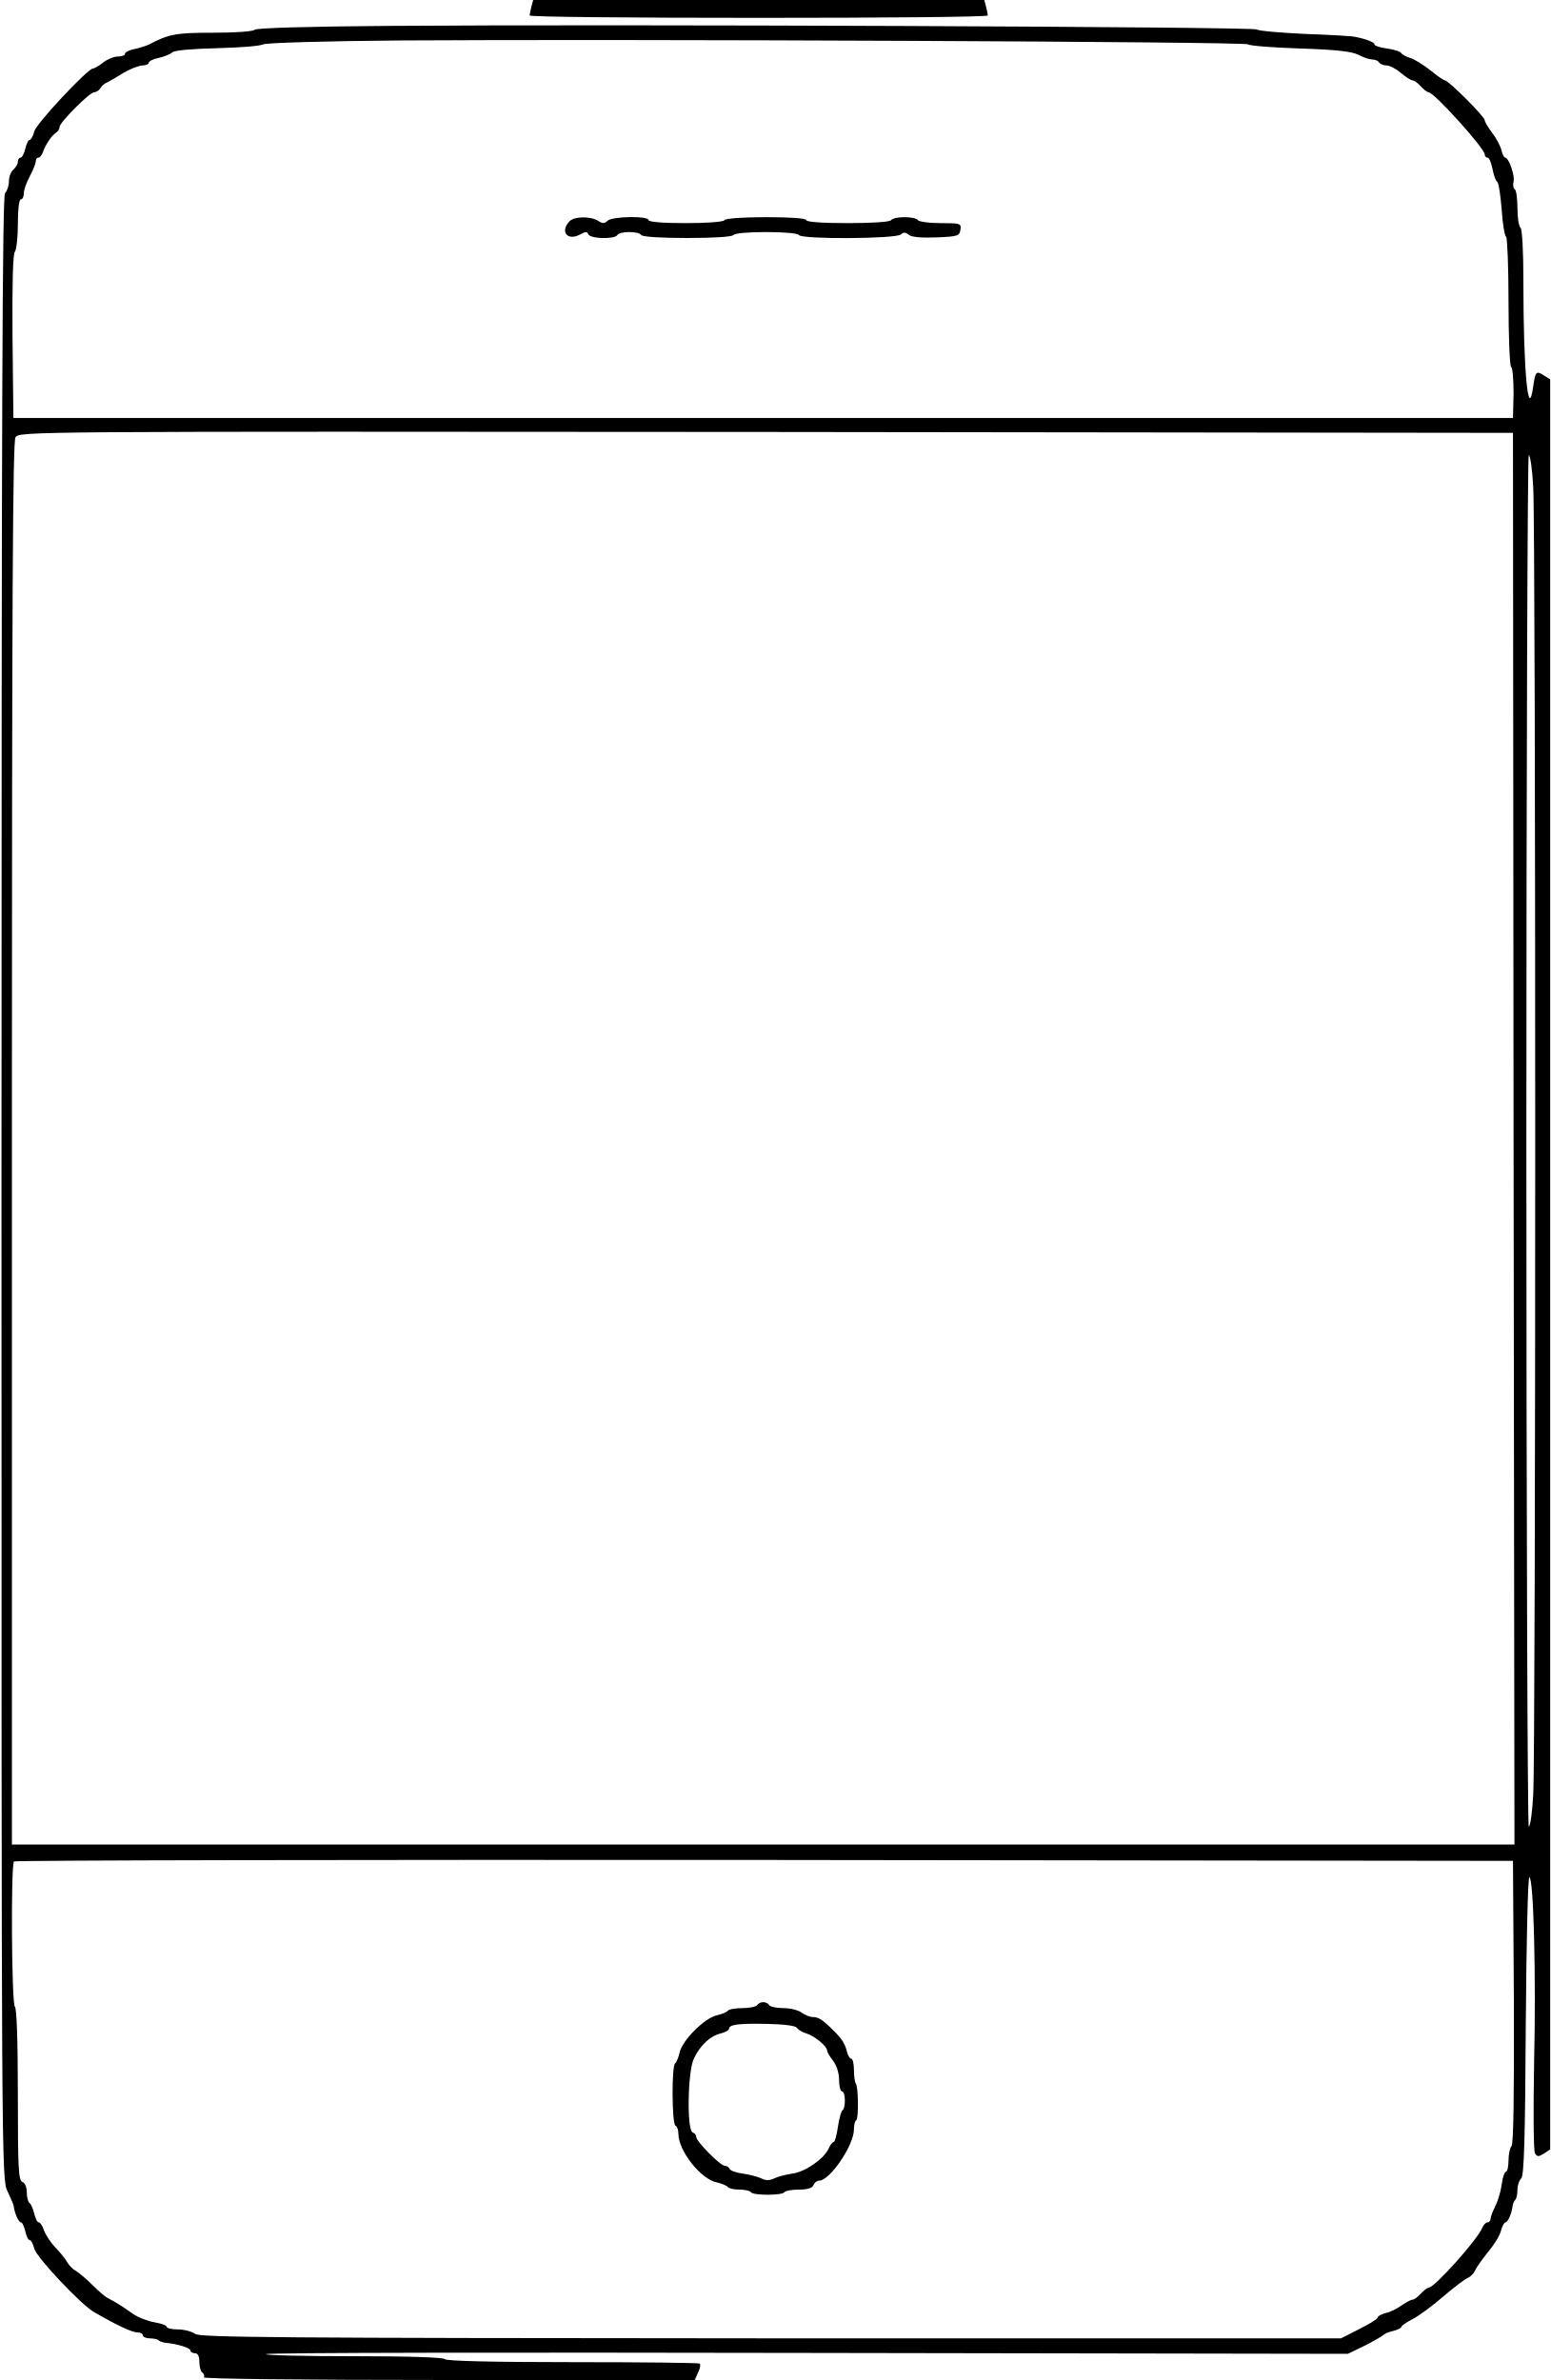
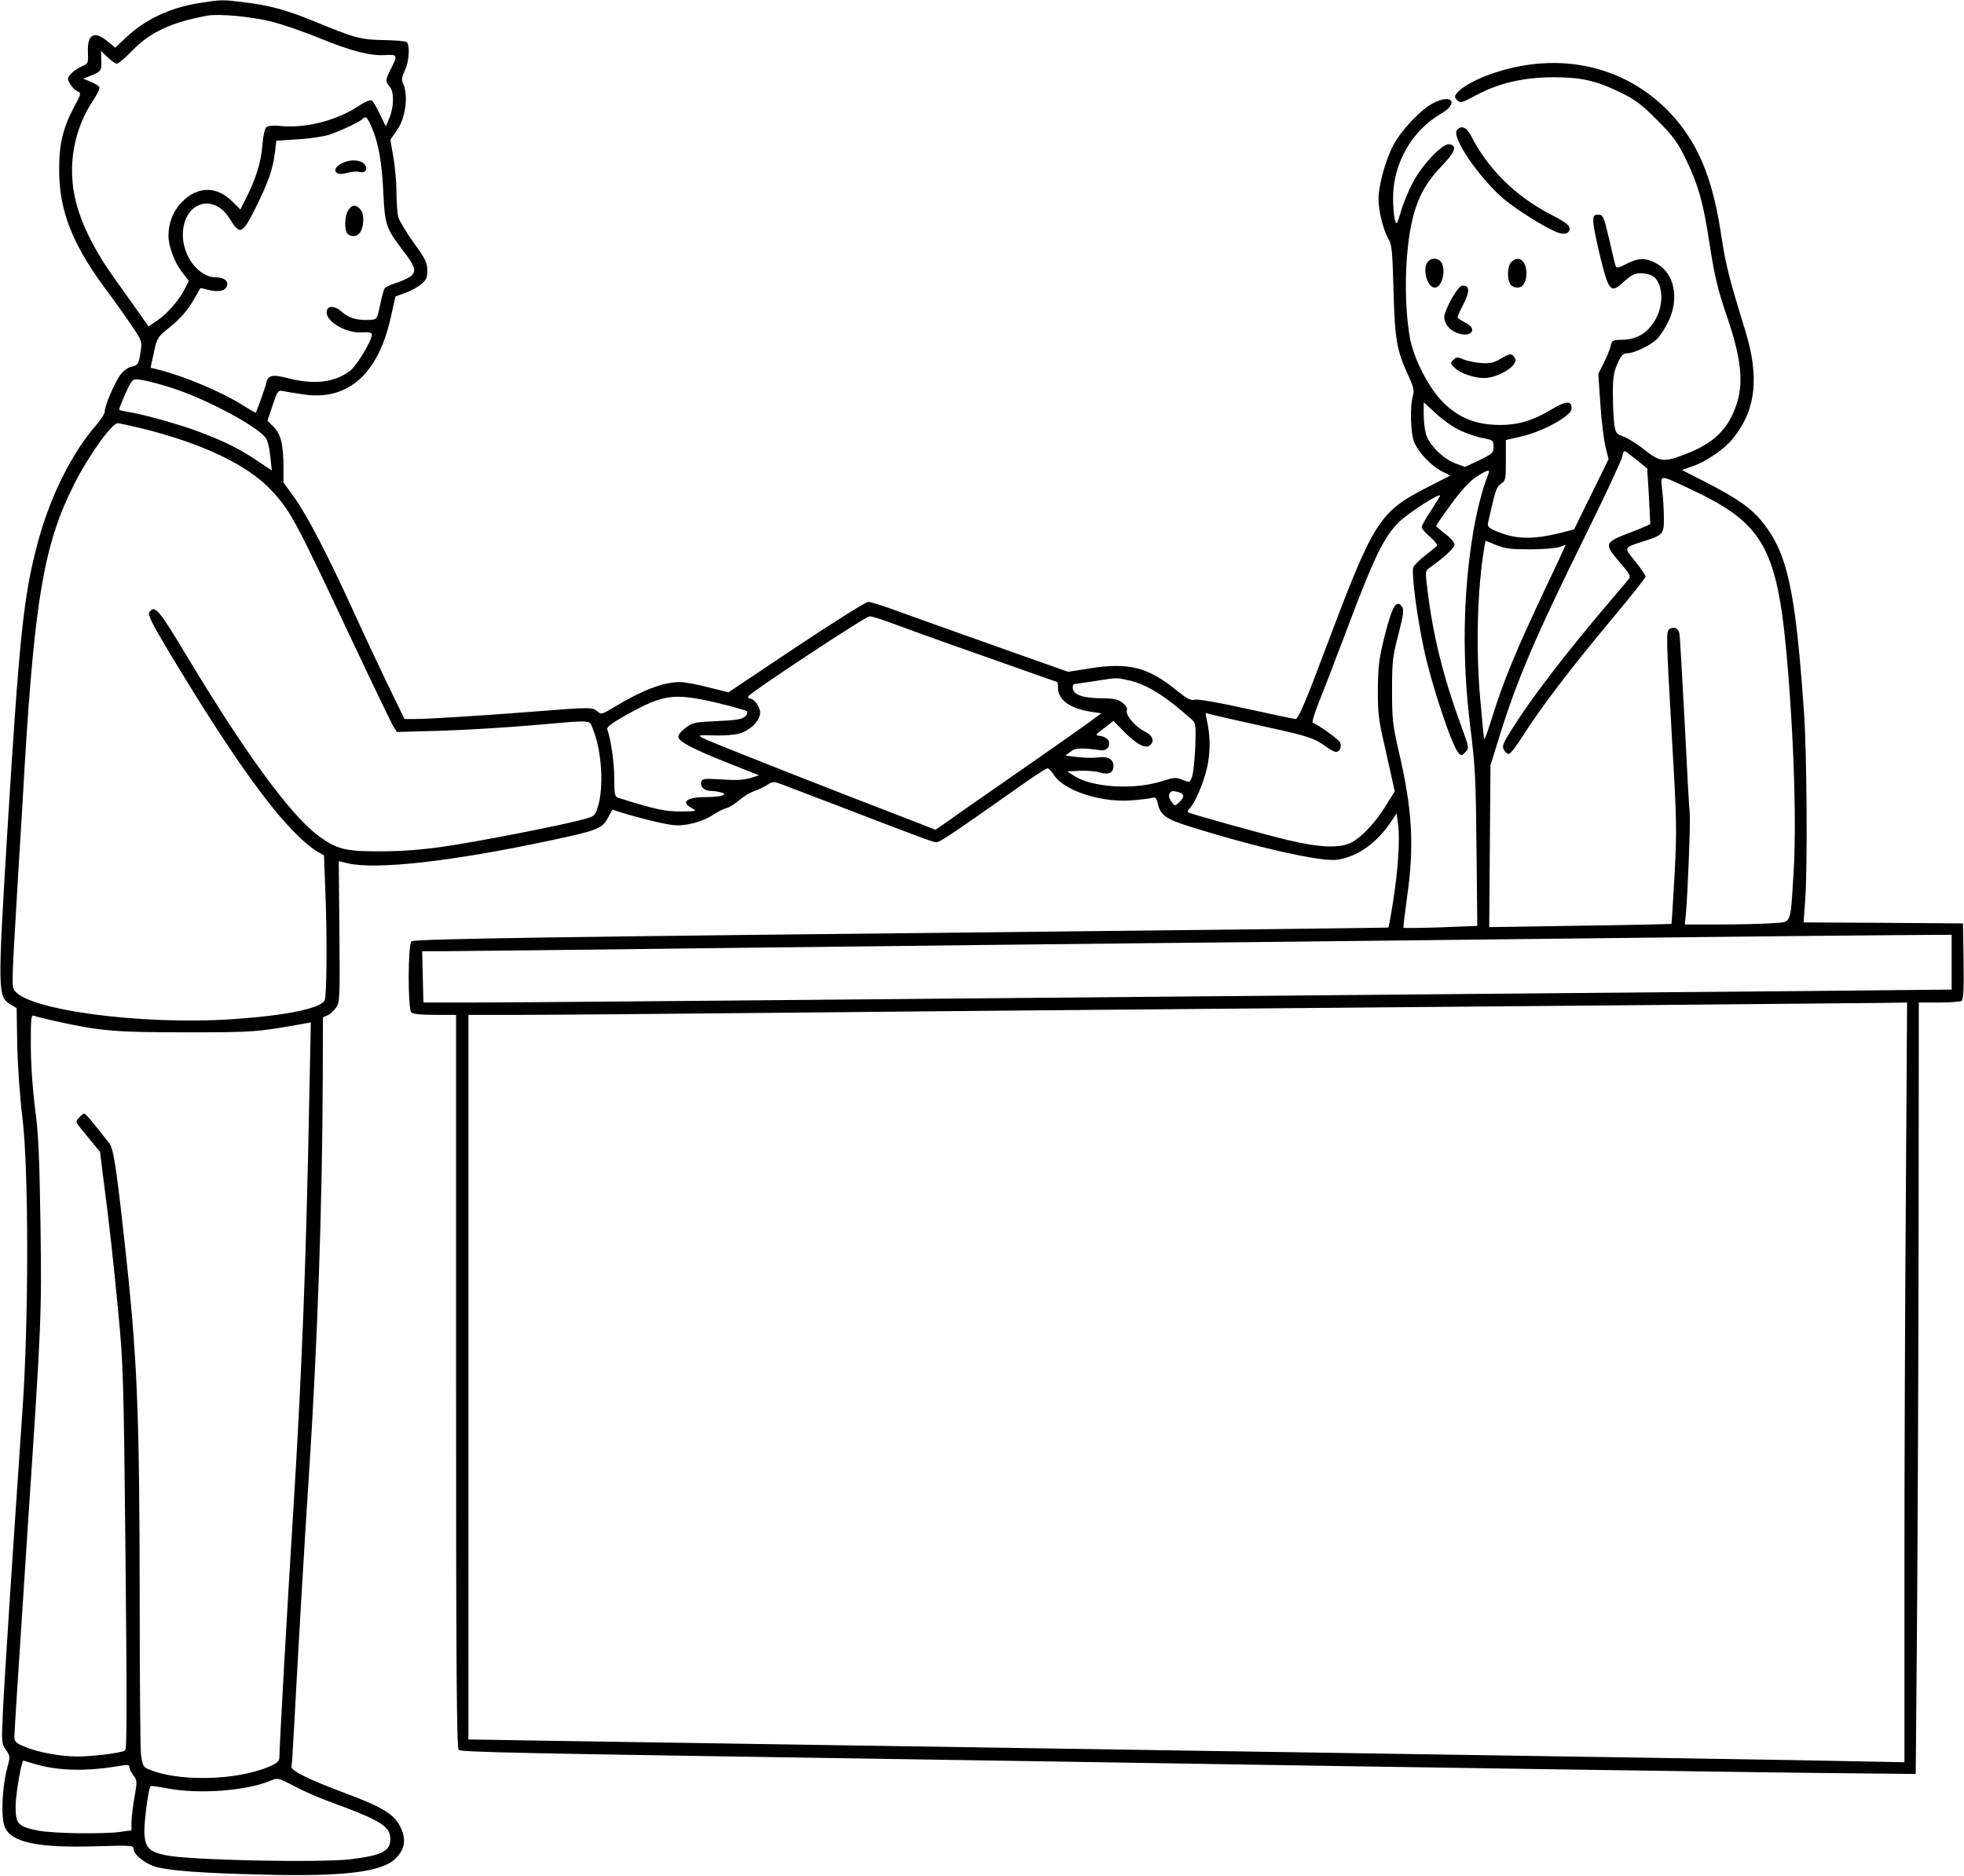
- <svg xmlns="http://www.w3.org/2000/svg" version="1.0" width="521pt" height="800pt" viewBox="0 0 521 800" preserveAspectRatio="xMidYMid meet">
-   <g transform="translate(0,800) scale(0.1,-0.1)" fill="#000000" stroke="none">
-     <path d="M1786 7978 c-3 -13 -6 -26 -6 -30 0 -5 347 -8 770 -8 424 0 770 3 770 8 0 4 -3 17 -6 30 l-6 22 -758 0 -758 0 -6 -22z" />
-     <path d="M1310 7913 c-275 -2 -448 -7 -454 -13 -6 -6 -67 -10 -139 -10 -125 0 -149 -4 -217 -40 -9 -4 -30 -11 -48 -15 -18 -3 -32 -11 -32 -16 0 -5 -11 -9 -24 -9 -13 0 -35 -9 -49 -20 -14 -11 -29 -20 -34 -20 -18 0 -192 -186 -198 -212 -4 -16 -11 -28 -15 -28 -5 0 -11 -13 -15 -30 -4 -16 -11 -30 -16 -30 -5 0 -9 -6 -9 -14 0 -7 -7 -19 -15 -26 -8 -7 -15 -24 -15 -39 0 -15 -6 -33 -13 -40 -9 -9 -12 -692 -12 -3344 0 -3284 0 -3333 20 -3372 10 -22 20 -44 21 -50 3 -25 17 -55 24 -55 5 0 11 -14 15 -30 4 -17 10 -30 15 -30 5 0 11 -13 15 -28 6 -28 159 -191 203 -215 73 -42 126 -67 143 -67 10 0 19 -4 19 -10 0 -5 11 -10 23 -10 13 0 27 -3 31 -7 3 -4 14 -7 24 -8 39 -4 82 -17 82 -26 0 -5 7 -9 15 -9 10 0 15 -10 15 -29 0 -17 5 -33 10 -36 6 -4 8 -11 5 -16 -4 -5 313 -9 822 -9 l828 0 11 25 c7 13 9 26 6 30 -3 3 -196 5 -428 5 -271 0 -425 4 -429 10 -4 6 -117 10 -307 10 -166 0 -298 3 -294 7 4 5 824 6 1822 4 l1814 -3 58 28 c31 16 59 32 62 36 3 3 18 10 33 13 15 4 27 10 27 14 0 3 17 15 38 26 20 10 66 44 102 75 36 31 73 59 83 63 9 4 20 15 24 24 4 10 24 38 44 63 21 25 41 57 44 73 4 15 11 27 15 27 8 0 22 33 24 57 1 6 5 15 9 19 4 4 7 19 7 34 0 14 6 32 13 38 9 10 13 130 15 512 2 275 7 500 12 500 14 0 23 -326 16 -625 -3 -161 -2 -296 3 -303 7 -12 12 -12 30 -1 l21 14 0 2975 0 2975 -21 13 c-26 17 -29 13 -36 -37 -17 -122 -33 54 -33 350 0 108 -4 180 -10 184 -5 3 -10 33 -10 65 0 32 -4 61 -9 64 -5 3 -7 15 -4 26 5 19 -16 80 -28 80 -4 0 -10 12 -13 26 -4 15 -18 41 -32 59 -13 17 -24 36 -24 41 0 12 -122 134 -134 134 -4 0 -26 15 -49 34 -23 18 -53 37 -67 41 -14 4 -28 12 -31 17 -3 5 -25 12 -48 15 -22 3 -41 9 -41 13 0 8 -29 19 -65 26 -11 3 -87 7 -170 10 -82 4 -155 10 -161 15 -11 9 -2164 18 -2914 12z m2884 -62 c6 -5 85 -11 176 -14 122 -4 173 -10 195 -21 17 -9 38 -16 47 -16 9 0 20 -4 23 -10 3 -5 15 -10 25 -10 10 0 32 -11 48 -25 17 -14 34 -25 39 -25 6 0 18 -9 28 -20 10 -11 22 -20 26 -20 19 0 189 -189 189 -209 0 -6 4 -11 10 -11 5 0 12 -17 16 -37 4 -21 11 -41 16 -44 5 -3 11 -45 15 -93 3 -48 10 -89 15 -92 4 -3 8 -101 8 -219 0 -118 4 -216 9 -219 5 -3 8 -43 8 -89 l-2 -82 -2520 0 -2520 0 -3 274 c-1 176 1 278 8 285 5 5 10 47 10 93 0 49 4 83 10 83 6 0 10 9 10 20 0 11 9 37 20 57 11 21 20 43 20 50 0 7 4 13 9 13 5 0 11 8 15 18 8 24 29 56 43 65 7 4 13 13 13 20 0 15 101 117 117 117 6 0 16 6 20 13 4 8 15 17 23 20 8 4 33 18 55 32 22 13 50 24 63 25 12 0 22 4 22 9 0 5 15 13 32 16 18 4 39 12 47 19 8 7 68 12 150 14 75 2 145 7 156 13 12 5 205 11 460 13 744 5 2838 -4 2849 -13z m893 -3678 l3 -2373 -2525 0 -2525 0 0 2355 c0 1863 3 2359 12 2375 13 20 24 20 2523 18 l2510 -3 2 -2372z m66 2190 c9 -139 9 -4257 0 -4396 -3 -59 -10 -107 -15 -107 -4 0 -8 1037 -8 2305 0 1268 4 2305 8 2305 5 0 12 -48 15 -107z m-65 -5092 c1 -310 -1 -478 -8 -485 -5 -5 -10 -27 -10 -48 0 -21 -4 -38 -9 -38 -4 0 -11 -19 -14 -43 -3 -24 -13 -56 -21 -72 -9 -17 -16 -36 -16 -42 0 -7 -5 -13 -10 -13 -6 0 -14 -8 -18 -18 -16 -40 -161 -202 -181 -202 -4 0 -16 -9 -26 -20 -10 -11 -22 -20 -28 -20 -5 0 -21 -9 -36 -19 -15 -11 -39 -23 -54 -26 -15 -4 -27 -11 -27 -15 0 -5 -28 -22 -62 -39 l-61 -31 -1916 0 c-1669 1 -1919 3 -1935 15 -11 8 -37 15 -58 15 -21 0 -38 4 -38 9 0 5 -19 11 -41 15 -23 4 -56 17 -73 29 -32 23 -61 41 -85 53 -8 4 -31 24 -50 43 -20 20 -45 41 -55 47 -11 6 -24 19 -30 30 -6 10 -20 28 -31 40 -25 25 -44 54 -51 77 -4 9 -10 17 -14 17 -5 0 -11 13 -15 30 -4 16 -11 32 -16 35 -5 4 -9 20 -9 36 0 17 -6 32 -15 35 -13 5 -15 47 -15 294 0 182 -4 291 -10 295 -11 7 -14 477 -3 488 3 4 1138 6 2522 5 l2516 -3 3 -474z" />
-     <path d="M1913 7255 c-31 -34 -6 -65 35 -44 20 11 26 11 29 2 6 -16 89 -18 98 -3 3 6 21 10 40 10 19 0 37 -4 40 -10 4 -6 67 -10 155 -10 88 0 151 4 155 10 3 6 52 10 110 10 58 0 107 -4 110 -10 9 -15 328 -13 343 2 8 8 15 8 26 -1 9 -8 42 -11 93 -9 72 3 78 5 81 26 3 21 0 22 -67 22 -38 0 -73 5 -76 10 -3 6 -24 10 -45 10 -21 0 -42 -4 -45 -10 -4 -6 -63 -10 -146 -10 -86 0 -139 4 -139 10 0 6 -51 10 -134 10 -79 0 -137 -4 -141 -10 -4 -6 -58 -10 -131 -10 -76 0 -124 4 -124 10 0 15 -123 13 -138 -2 -10 -10 -17 -10 -32 0 -26 16 -82 15 -97 -3z" />
-     <path d="M2545 1260 c-3 -5 -26 -10 -50 -10 -24 0 -46 -4 -49 -9 -3 -4 -19 -11 -36 -15 -41 -8 -118 -85 -126 -126 -4 -17 -11 -33 -15 -36 -12 -7 -11 -201 1 -209 6 -3 10 -15 10 -27 0 -58 76 -154 130 -164 17 -4 33 -11 36 -15 3 -5 20 -9 39 -9 19 0 36 -4 39 -9 7 -11 105 -11 112 0 3 5 25 9 49 9 29 0 45 5 49 15 3 8 11 15 19 15 36 0 117 119 117 172 0 15 3 29 8 31 8 6 7 116 -2 124 -3 4 -6 24 -6 45 0 21 -4 38 -9 38 -5 0 -12 12 -15 26 -7 26 -17 42 -48 72 -32 32 -47 42 -66 42 -10 0 -27 7 -38 15 -10 8 -38 15 -61 15 -23 0 -45 5 -48 10 -3 6 -12 10 -20 10 -8 0 -17 -4 -20 -10z m133 -76 c4 -6 18 -15 32 -19 27 -8 70 -43 70 -58 0 -5 9 -20 20 -34 12 -16 20 -41 20 -64 0 -22 5 -39 10 -39 12 0 13 -57 1 -64 -4 -3 -11 -28 -15 -56 -4 -27 -10 -50 -14 -50 -4 0 -12 -10 -17 -22 -16 -35 -78 -78 -121 -84 -21 -3 -49 -10 -61 -16 -17 -8 -29 -8 -45 0 -13 6 -41 13 -63 16 -22 3 -41 10 -43 16 -2 5 -9 10 -16 10 -15 0 -96 82 -96 97 0 6 -5 13 -12 15 -20 7 -17 205 4 248 21 45 55 77 91 85 15 4 27 11 27 15 0 15 32 19 128 17 55 -1 96 -6 100 -13z" />
+ <svg xmlns="http://www.w3.org/2000/svg" version="1.0" width="956pt" height="913pt" viewBox="0 0 956 913" preserveAspectRatio="xMidYMid meet">
+   <g transform="translate(0,913) scale(0.1,-0.1)" fill="#000000" stroke="none">
+     <path d="M969 9115 c-141 -22 -263 -80 -356 -168 l-52 -49 -38 31 c-65 54 -99 34 -95 -55 2 -52 1 -54 -30 -67 -18 -8 -42 -24 -53 -36 -18 -21 -18 -25 -4 -49 8 -15 24 -31 35 -36 21 -9 20 -11 -17 -80 -53 -100 -72 -180 -71 -306 0 -192 63 -355 218 -566 49 -65 110 -152 137 -192 46 -68 49 -75 42 -119 -9 -65 -13 -71 -46 -78 -16 -4 -40 -21 -52 -38 -29 -39 -77 -151 -77 -179 0 -11 -18 -40 -40 -65 -121 -138 -229 -355 -289 -585 -67 -254 -87 -448 -146 -1408 -47 -773 -46 -791 17 -830 l29 -17 3 -179 c2 -100 13 -256 25 -354 31 -249 31 -985 1 -1415 -47 -683 -90 -1341 -96 -1481 -7 -146 -6 -153 15 -182 21 -30 21 -33 6 -89 -25 -91 -31 -240 -12 -286 32 -76 162 -103 450 -94 163 5 177 4 177 -12 0 -27 53 -71 105 -87 67 -20 228 -32 525 -39 394 -10 579 12 646 79 45 45 52 92 24 151 -31 63 -84 97 -263 164 -188 70 -273 113 -268 132 2 8 7 91 12 184 19 352 50 893 74 1255 40 617 64 1297 66 1901 l1 307 23 10 c13 6 32 24 42 39 17 25 18 54 15 369 l-3 342 43 -10 c136 -33 508 9 973 108 242 51 265 60 293 111 l23 42 47 -15 c90 -28 197 -54 248 -60 60 -7 145 15 200 53 19 12 45 25 59 29 13 3 41 20 62 38 21 18 54 38 73 45 19 6 48 20 64 30 29 19 30 19 90 -4 34 -13 138 -53 231 -88 413 -159 488 -187 502 -187 18 0 77 40 432 290 55 39 104 70 110 70 6 0 21 -16 33 -35 49 -74 228 -132 373 -121 44 3 90 9 102 12 17 5 22 1 28 -25 13 -59 38 -78 162 -116 326 -102 635 -171 712 -160 100 15 193 81 264 188 l25 38 8 -57 c9 -74 -2 -232 -26 -379 -10 -64 -20 -118 -22 -120 -2 -1 -714 -10 -1583 -19 -2459 -26 -3158 -36 -3172 -48 -18 -14 -18 -329 -1 -346 8 -8 48 -12 115 -12 l103 0 0 -1784 c0 -1430 3 -1786 13 -1794 12 -11 332 -17 1972 -42 374 -6 950 -15 1280 -20 1265 -21 3159 -49 3545 -52 l295 -3 6 700 c3 385 7 1230 8 1878 l1 1177 98 0 c53 0 103 4 110 8 9 7 12 52 10 193 l-3 184 -388 3 -388 2 8 108 c12 159 8 722 -6 917 -42 600 -81 775 -205 927 -53 66 -123 114 -277 193 l-112 57 51 18 c68 24 155 83 196 134 113 138 132 299 60 531 -76 246 -94 316 -115 455 -38 254 -97 413 -205 549 -211 264 -548 359 -889 250 -89 -28 -167 -69 -194 -103 -12 -15 -12 -19 2 -34 16 -15 22 -13 95 26 109 58 227 85 372 86 137 0 208 -16 330 -75 70 -34 101 -58 177 -134 79 -80 98 -105 142 -196 58 -121 82 -206 111 -397 25 -163 42 -235 86 -362 70 -203 83 -327 45 -434 -41 -118 -111 -185 -248 -237 -104 -40 -121 -39 -199 22 -36 29 -82 57 -102 64 -33 12 -38 18 -44 57 -3 23 -7 88 -7 143 -1 83 3 109 21 152 19 43 28 53 48 53 35 1 109 36 144 68 16 15 41 54 57 87 54 113 30 233 -57 282 -51 29 -90 29 -148 -2 -33 -18 -48 -21 -51 -12 -3 6 -17 66 -32 132 -27 114 -30 120 -53 120 -23 0 -25 -4 -24 -39 1 -21 17 -99 35 -173 41 -164 50 -173 114 -114 36 33 52 41 83 41 20 0 47 -7 59 -15 45 -32 53 -126 17 -199 -37 -73 -92 -109 -169 -110 -46 -1 -50 -3 -55 -31 -4 -16 -19 -54 -34 -83 l-26 -52 10 -148 c5 -81 17 -174 25 -207 l15 -60 -84 -171 -84 -171 -66 -17 c-139 -34 -221 -32 -319 11 -30 13 -37 21 -34 37 35 158 41 176 63 191 23 15 24 22 24 114 l0 99 70 16 c106 23 250 102 250 136 0 40 -24 40 -91 1 -102 -62 -178 -83 -279 -79 -111 4 -195 43 -269 124 -62 68 -126 195 -146 289 -21 103 -28 274 -16 410 18 214 61 326 167 435 68 71 79 102 38 108 -32 5 -133 -102 -176 -185 -20 -37 -43 -93 -53 -123 -9 -30 -19 -62 -22 -70 -10 -26 -21 30 -22 111 -2 169 89 332 234 416 87 51 54 98 -37 52 -60 -30 -157 -132 -196 -206 -38 -72 -72 -196 -72 -262 0 -58 24 -154 49 -195 16 -27 19 -61 24 -246 6 -238 16 -297 70 -413 27 -59 32 -78 25 -102 -16 -52 -12 -186 6 -228 23 -52 82 -114 132 -140 l43 -22 -117 -60 c-227 -117 -256 -163 -477 -749 -108 -289 -145 -376 -159 -376 -6 0 -113 23 -238 50 -133 30 -238 48 -252 44 -20 -5 -38 5 -88 45 -140 114 -234 138 -427 107 l-102 -16 -187 66 c-445 158 -602 214 -681 243 -47 17 -94 31 -105 31 -12 0 -169 -99 -351 -220 l-329 -220 -100 25 c-54 14 -115 25 -135 25 -82 0 -187 -40 -325 -124 -57 -34 -60 -35 -79 -18 -23 20 -34 20 -312 -2 -241 -19 -512 -36 -578 -36 l-48 0 -89 183 c-48 101 -123 260 -165 353 -118 259 -220 455 -280 539 l-55 76 0 77 c-1 111 -13 159 -48 194 l-30 30 25 75 c24 71 27 75 52 69 14 -3 59 -10 99 -16 216 -32 364 99 425 379 l22 98 47 17 c26 9 61 28 78 42 25 21 30 33 30 68 0 37 -9 56 -66 134 -36 50 -69 106 -75 124 -5 18 -9 72 -9 119 0 48 -7 125 -15 173 l-15 86 29 41 c47 64 61 179 30 240 -5 10 -1 30 11 55 22 43 27 129 8 140 -7 4 -57 8 -112 9 -111 2 -138 9 -341 93 -132 54 -217 77 -345 92 -100 12 -101 12 -211 -5z m352 -90 c56 -14 162 -51 235 -81 154 -63 248 -87 321 -82 59 3 60 1 22 -75 -23 -46 -24 -55 -2 -79 22 -24 21 -100 -2 -153 l-17 -40 -29 59 c-15 33 -33 63 -40 67 -7 4 -34 -7 -63 -27 -108 -71 -259 -110 -383 -97 -32 3 -58 1 -66 -6 -9 -7 -16 -42 -20 -90 -6 -80 -32 -163 -81 -259 l-26 -52 -40 40 c-76 76 -170 74 -246 -5 -41 -42 -64 -101 -64 -163 0 -50 29 -127 64 -174 l35 -45 -20 -40 c-27 -54 -82 -117 -133 -153 l-43 -29 -40 57 c-22 31 -76 108 -121 170 -99 137 -165 268 -193 382 -42 168 -11 348 83 489 20 29 34 59 32 66 -3 7 -22 19 -42 27 l-37 15 30 12 c56 21 60 26 58 76 l-1 47 32 -31 c17 -17 38 -31 45 -31 7 0 41 28 74 63 90 92 190 138 367 171 56 10 214 -5 311 -29z m489 -516 c33 -77 49 -169 56 -319 7 -151 14 -172 89 -271 63 -81 72 -104 51 -128 -9 -10 -41 -26 -71 -36 -30 -9 -58 -22 -62 -28 -5 -7 -15 -43 -23 -82 -15 -70 -15 -70 -50 -72 -63 -3 -100 8 -135 38 -38 34 -75 33 -75 -2 0 -47 98 -102 171 -97 36 2 49 -1 49 -11 0 -29 -74 -152 -106 -176 -75 -57 -175 -69 -302 -36 -77 20 -98 15 -106 -24 -4 -19 -46 -137 -51 -143 -2 -2 -29 14 -61 34 -102 65 -282 141 -410 174 l-41 10 16 74 c15 70 19 76 66 114 60 47 96 87 132 150 15 26 27 48 28 49 1 1 18 -2 39 -8 45 -12 81 -6 90 17 10 25 -13 44 -53 44 -83 0 -161 101 -161 207 0 156 147 208 227 80 51 -83 62 -79 127 51 62 125 83 185 94 267 l7 60 105 7 c58 3 128 14 155 23 55 19 145 61 160 76 16 16 22 10 45 -42z m-965 -1270 c172 -57 414 -188 450 -243 8 -11 17 -51 21 -89 l7 -67 -69 46 c-86 58 -154 92 -274 138 -95 37 -279 89 -357 101 -24 4 -43 8 -43 11 0 10 42 108 55 128 14 22 19 23 68 14 28 -5 93 -23 142 -39z m6260 -203 c30 -15 80 -32 110 -38 53 -10 55 -12 55 -42 0 -30 -5 -35 -69 -66 l-70 -33 -48 18 c-59 22 -128 91 -142 142 -6 21 -11 64 -11 97 l0 58 60 -55 c32 -30 84 -67 115 -81z m-6420 10 c297 -73 520 -178 635 -302 94 -100 116 -141 395 -735 102 -216 192 -403 201 -417 l16 -25 217 6 c119 4 320 16 446 27 297 26 272 27 290 -16 45 -108 56 -292 23 -388 -12 -38 -16 -41 -83 -58 -125 -32 -506 -106 -665 -129 -103 -15 -206 -23 -305 -23 -175 -1 -217 10 -308 78 -134 100 -356 404 -633 865 -142 237 -162 260 -187 220 -8 -12 12 -52 88 -180 287 -478 489 -767 638 -910 32 -31 73 -64 91 -74 l33 -18 6 -156 c10 -234 8 -530 -3 -551 -21 -39 -191 -74 -449 -91 -446 -30 -1010 46 -1063 144 -11 22 -11 32 22 587 11 179 25 404 30 500 49 815 96 1086 240 1371 69 138 184 299 213 299 7 0 57 -11 112 -24z m7287 -159 l46 -37 8 -132 c4 -73 7 -135 7 -138 -1 -3 -38 -19 -84 -37 -143 -54 -144 -57 -64 -151 48 -55 54 -67 43 -81 -7 -9 -49 -59 -94 -111 -213 -251 -377 -464 -473 -617 -44 -69 -51 -85 -41 -102 6 -12 17 -21 24 -21 8 0 40 42 72 93 83 131 235 331 428 561 91 109 166 203 166 210 0 6 -23 39 -50 73 -57 70 -58 67 40 98 95 30 100 36 99 113 0 37 -3 97 -8 135 -8 79 -17 78 127 11 377 -175 438 -290 487 -909 29 -368 39 -740 26 -952 -17 -274 -7 -249 -104 -257 -45 -3 -159 -6 -254 -6 l-172 0 5 48 c9 98 23 449 19 492 -3 25 -14 227 -25 450 -12 223 -23 415 -25 426 -6 27 -28 36 -50 21 -15 -12 -14 -47 11 -487 26 -447 27 -489 15 -710 -7 -129 -14 -236 -15 -237 -1 -1 -201 -6 -444 -9 l-443 -7 3 394 3 394 38 122 c86 282 179 501 429 1006 92 187 170 354 174 373 4 23 10 32 18 26 6 -4 32 -25 58 -45z m-727 -64 c-27 -65 -56 -176 -74 -283 -50 -302 -55 -620 -14 -950 24 -191 27 -256 30 -591 l4 -376 -177 -7 c-98 -3 -179 -4 -182 -2 -2 3 6 70 17 149 36 249 26 428 -41 712 -29 127 -32 155 -32 295 0 140 3 166 31 272 25 99 28 121 17 135 -27 37 -47 3 -83 -138 -29 -116 -33 -151 -34 -264 -1 -108 4 -151 27 -250 15 -66 33 -149 41 -183 l14 -64 -41 -66 c-48 -80 -119 -157 -170 -183 -56 -29 -154 -25 -306 11 -117 28 -482 129 -491 137 -2 1 3 11 12 21 31 34 77 151 88 224 11 69 9 133 -7 205 l-6 32 58 -14 c33 -8 145 -33 249 -56 193 -42 225 -53 282 -95 17 -13 38 -24 46 -24 18 0 29 24 20 46 -5 14 -106 86 -133 96 -5 2 9 48 31 103 22 54 85 218 140 364 129 342 176 438 249 510 46 45 200 144 200 128 0 -2 -20 -35 -45 -73 -25 -37 -45 -74 -45 -80 0 -7 19 -29 42 -48 24 -21 38 -40 32 -44 -5 -4 -30 -25 -57 -46 -26 -20 -52 -46 -57 -56 -11 -21 14 -223 50 -394 35 -169 135 -471 168 -509 15 -17 17 -17 35 2 19 19 19 20 -26 143 -81 222 -132 426 -158 642 -12 93 -11 97 8 111 71 50 123 98 123 114 0 10 -20 34 -45 52 -24 19 -44 36 -44 39 -1 3 32 50 72 105 49 67 89 111 122 133 56 36 70 40 60 15z m205 -367 c63 0 127 6 143 12 15 6 27 10 27 8 0 -2 -44 -98 -99 -213 -144 -305 -204 -450 -261 -635 -17 -55 -33 -98 -35 -96 -2 2 -11 91 -20 198 -22 249 -14 530 20 736 l6 32 52 -21 c43 -18 72 -21 167 -21z m-3107 -360 c51 -19 169 -62 262 -95 94 -33 253 -89 354 -125 102 -36 186 -66 188 -66 2 0 3 -13 3 -29 0 -58 60 -101 163 -116 l48 -7 -58 -43 c-51 -37 -394 -277 -558 -390 -33 -23 -89 -62 -125 -88 l-66 -46 -144 56 c-281 107 -926 361 -970 382 -51 23 -50 24 46 21 39 -1 89 3 112 9 53 15 102 63 102 102 0 29 -30 69 -51 69 -6 0 -9 5 -7 10 5 16 571 390 591 390 10 0 59 -15 110 -34z m1149 -277 c88 -19 179 -75 312 -194 16 -15 18 -30 14 -134 -3 -64 -10 -128 -16 -144 -11 -27 -12 -27 -46 -13 -31 13 -41 12 -98 -6 -136 -44 -340 -32 -429 25 l-34 22 60 3 c33 2 77 -2 98 -8 43 -13 67 -2 67 31 0 33 -27 49 -75 42 -24 -3 -69 -2 -101 2 l-58 7 25 19 c23 19 51 20 148 7 30 -4 51 24 35 50 -6 9 -23 18 -38 20 -27 3 -26 4 19 38 l45 35 48 -49 c60 -62 107 -88 128 -71 26 21 16 48 -25 69 -46 23 -94 81 -86 102 4 10 -4 24 -21 37 -21 17 -41 21 -98 22 -90 0 -140 16 -144 47 -2 13 2 22 10 23 7 0 51 7 98 14 112 17 102 17 162 4z m-2002 -110 c74 -18 139 -36 145 -41 5 -5 3 -15 -8 -25 -14 -14 -42 -19 -136 -23 -110 -5 -120 -7 -155 -34 -22 -16 -36 -35 -34 -44 4 -23 75 -60 247 -128 l146 -58 -45 -14 c-32 -9 -72 -11 -137 -6 -80 5 -94 4 -99 -10 -9 -23 14 -46 45 -46 14 0 37 -3 49 -7 41 -10 3 -23 -73 -23 -93 0 -123 -24 -67 -54 26 -15 24 -15 -54 -16 -77 0 -125 10 -306 67 -15 5 -18 18 -18 94 0 75 -16 188 -34 239 -4 11 22 30 91 69 183 102 232 109 443 60z m2248 -435 c28 -8 28 -25 1 -50 -20 -18 -21 -18 -35 1 -15 20 -18 38 -7 48 8 8 12 8 41 1z m3762 -827 l0 -134 -712 -7 c-392 -3 -1217 -11 -1833 -16 -3531 -32 -4463 -40 -4667 -40 l-227 0 -3 125 -3 125 120 0 c66 0 658 7 1315 15 657 8 1868 22 2690 30 822 9 1781 20 2130 24 349 4 760 8 913 9 l277 2 0 -133z m-223 -1134 c-4 -516 -7 -1348 -7 -1849 l0 -912 -202 4 c-206 5 -1283 22 -3048 49 -1176 18 -2727 42 -3312 51 l-428 7 0 1764 0 1763 268 0 c147 0 697 5 1222 10 525 5 1569 15 2320 21 1316 11 2765 24 3054 27 l139 2 -6 -937z m-9005 846 c217 -48 288 -54 633 -54 333 0 344 1 579 43 l29 5 -7 -344 c-16 -828 -36 -1339 -76 -1994 -31 -490 -70 -1189 -70 -1236 0 -22 -8 -30 -49 -48 -164 -70 -452 -75 -595 -10 -19 9 -24 21 -30 71 -3 34 -6 365 -6 737 -1 949 -11 1193 -76 1776 -38 346 -52 435 -72 460 -82 105 -116 145 -122 145 -4 0 -15 -9 -25 -20 -20 -22 -25 -13 56 -111 l46 -56 16 -129 c30 -229 47 -384 73 -654 24 -251 26 -314 35 -1194 7 -711 7 -931 -2 -937 -20 -12 -156 -29 -234 -29 -84 0 -198 22 -261 50 -34 14 -44 24 -44 42 0 28 8 147 65 1023 68 1023 68 1029 62 1480 -5 330 -10 440 -27 565 -12 96 -20 212 -20 304 0 137 1 148 18 141 9 -4 56 -15 104 -26z m-108 -3614 c118 -36 258 -39 429 -9 29 5 37 3 37 -8 0 -9 9 -26 19 -40 19 -23 19 -29 6 -104 -8 -43 -14 -98 -15 -121 l0 -42 -47 -7 c-79 -13 -333 -9 -406 5 -101 20 -112 33 -111 124 1 58 29 218 38 217 0 0 23 -7 50 -15z m1451 -189 c238 -87 285 -116 285 -178 0 -59 -41 -79 -190 -98 -154 -18 -797 -5 -907 20 -76 17 -95 36 -100 101 -4 45 19 224 30 235 2 2 38 -3 81 -11 154 -30 388 -12 505 38 33 14 36 13 115 -28 44 -24 126 -59 181 -79z" />
+     <path d="M1675 8340 c-64 -25 -53 -71 12 -52 21 6 49 9 62 5 31 -8 45 15 24 39 -17 19 -63 23 -98 8z" />
+     <path d="M1696 8108 c-19 -27 -21 -99 -4 -116 16 -16 43 -15 58 3 22 26 25 93 5 115 -23 26 -40 25 -59 -2z" />
+     <path d="M7092 8497 c-29 -34 112 -239 233 -340 65 -53 194 -133 252 -157 39 -15 63 -8 63 19 0 15 -25 33 -99 71 -167 88 -300 220 -380 378 -22 43 -48 54 -69 29z" />
+     <path d="M6952 7858 c-31 -31 -6 -128 32 -128 31 0 53 69 37 113 -11 29 -47 37 -69 15z" />
+     <path d="M7356 7854 c-18 -18 -21 -76 -6 -105 6 -11 21 -19 35 -19 28 0 45 26 45 70 0 62 -38 90 -74 54z" />
+     <path d="M7066 7676 c-20 -35 -36 -75 -36 -88 0 -32 23 -63 59 -77 71 -30 110 18 41 50 -19 9 -35 21 -35 25 0 5 13 34 29 65 31 59 30 89 -3 89 -13 0 -30 -20 -55 -64z" />
+     <path d="M7305 7384 c-33 -20 -50 -24 -95 -21 -30 2 -70 10 -87 18 -29 12 -35 11 -49 -3 -16 -15 -15 -18 10 -41 26 -25 93 -47 139 -47 73 0 172 64 151 97 -15 24 -24 24 -69 -3z" />
  </g>
</svg>
